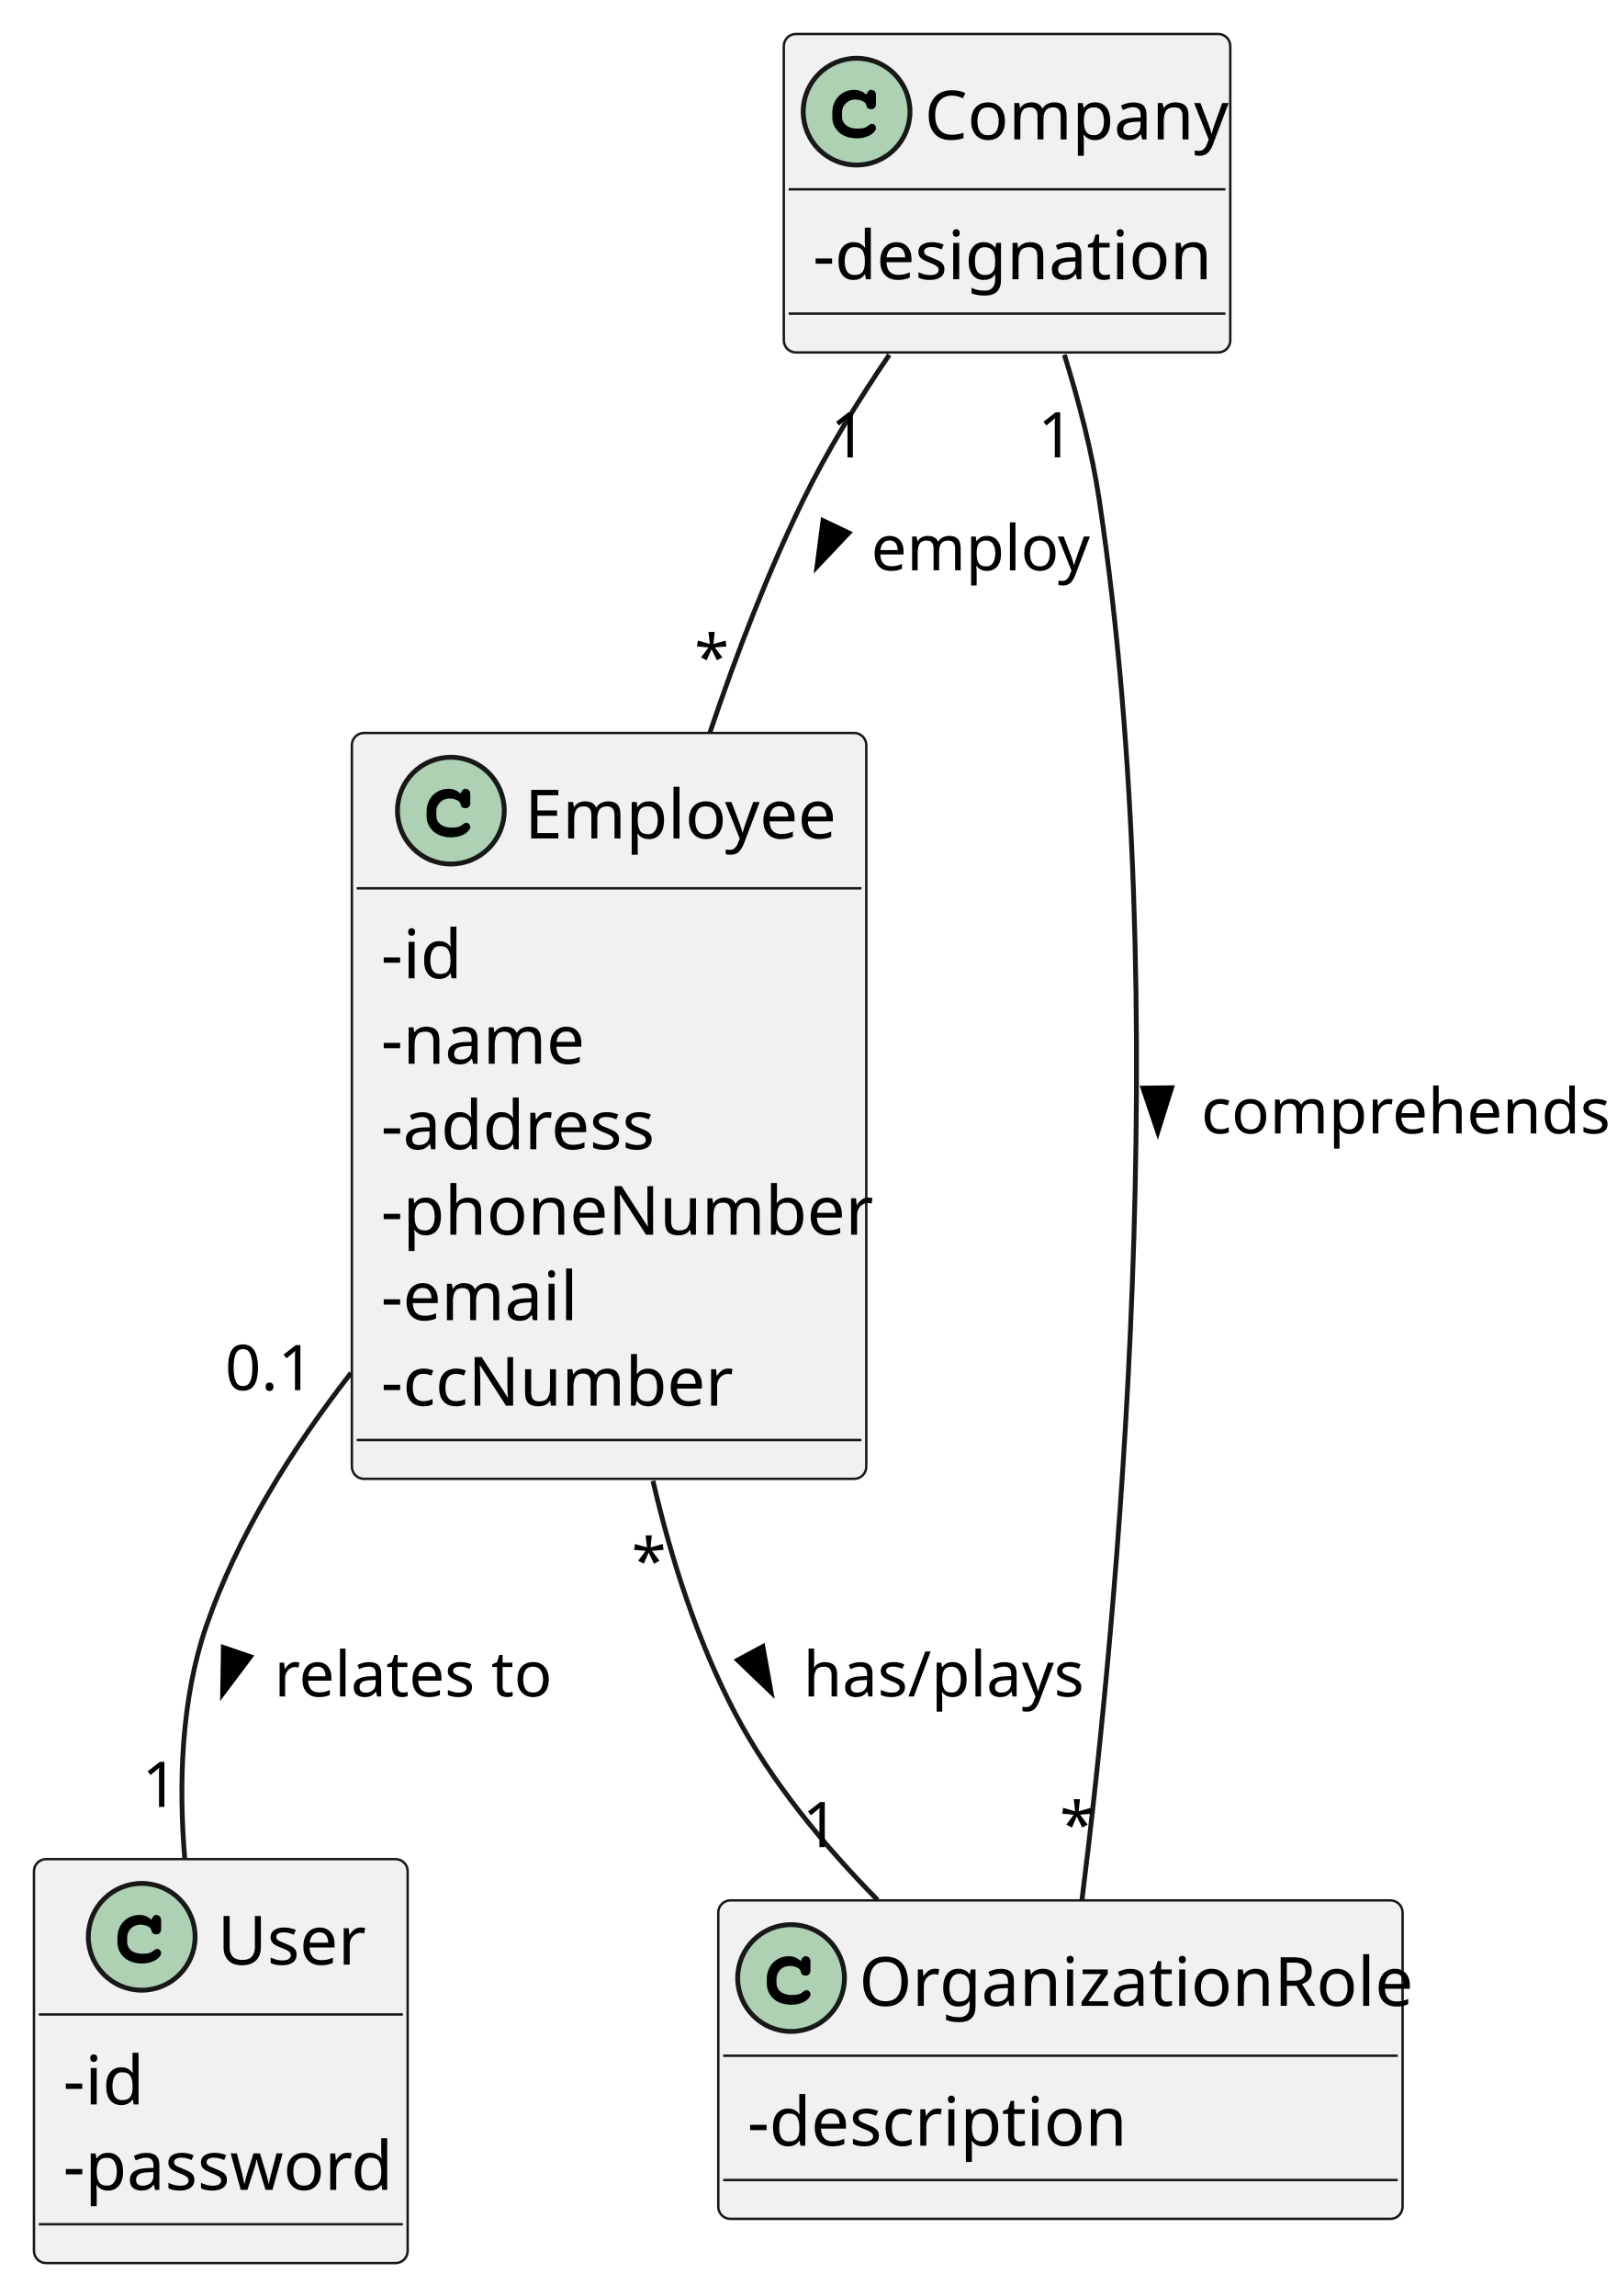
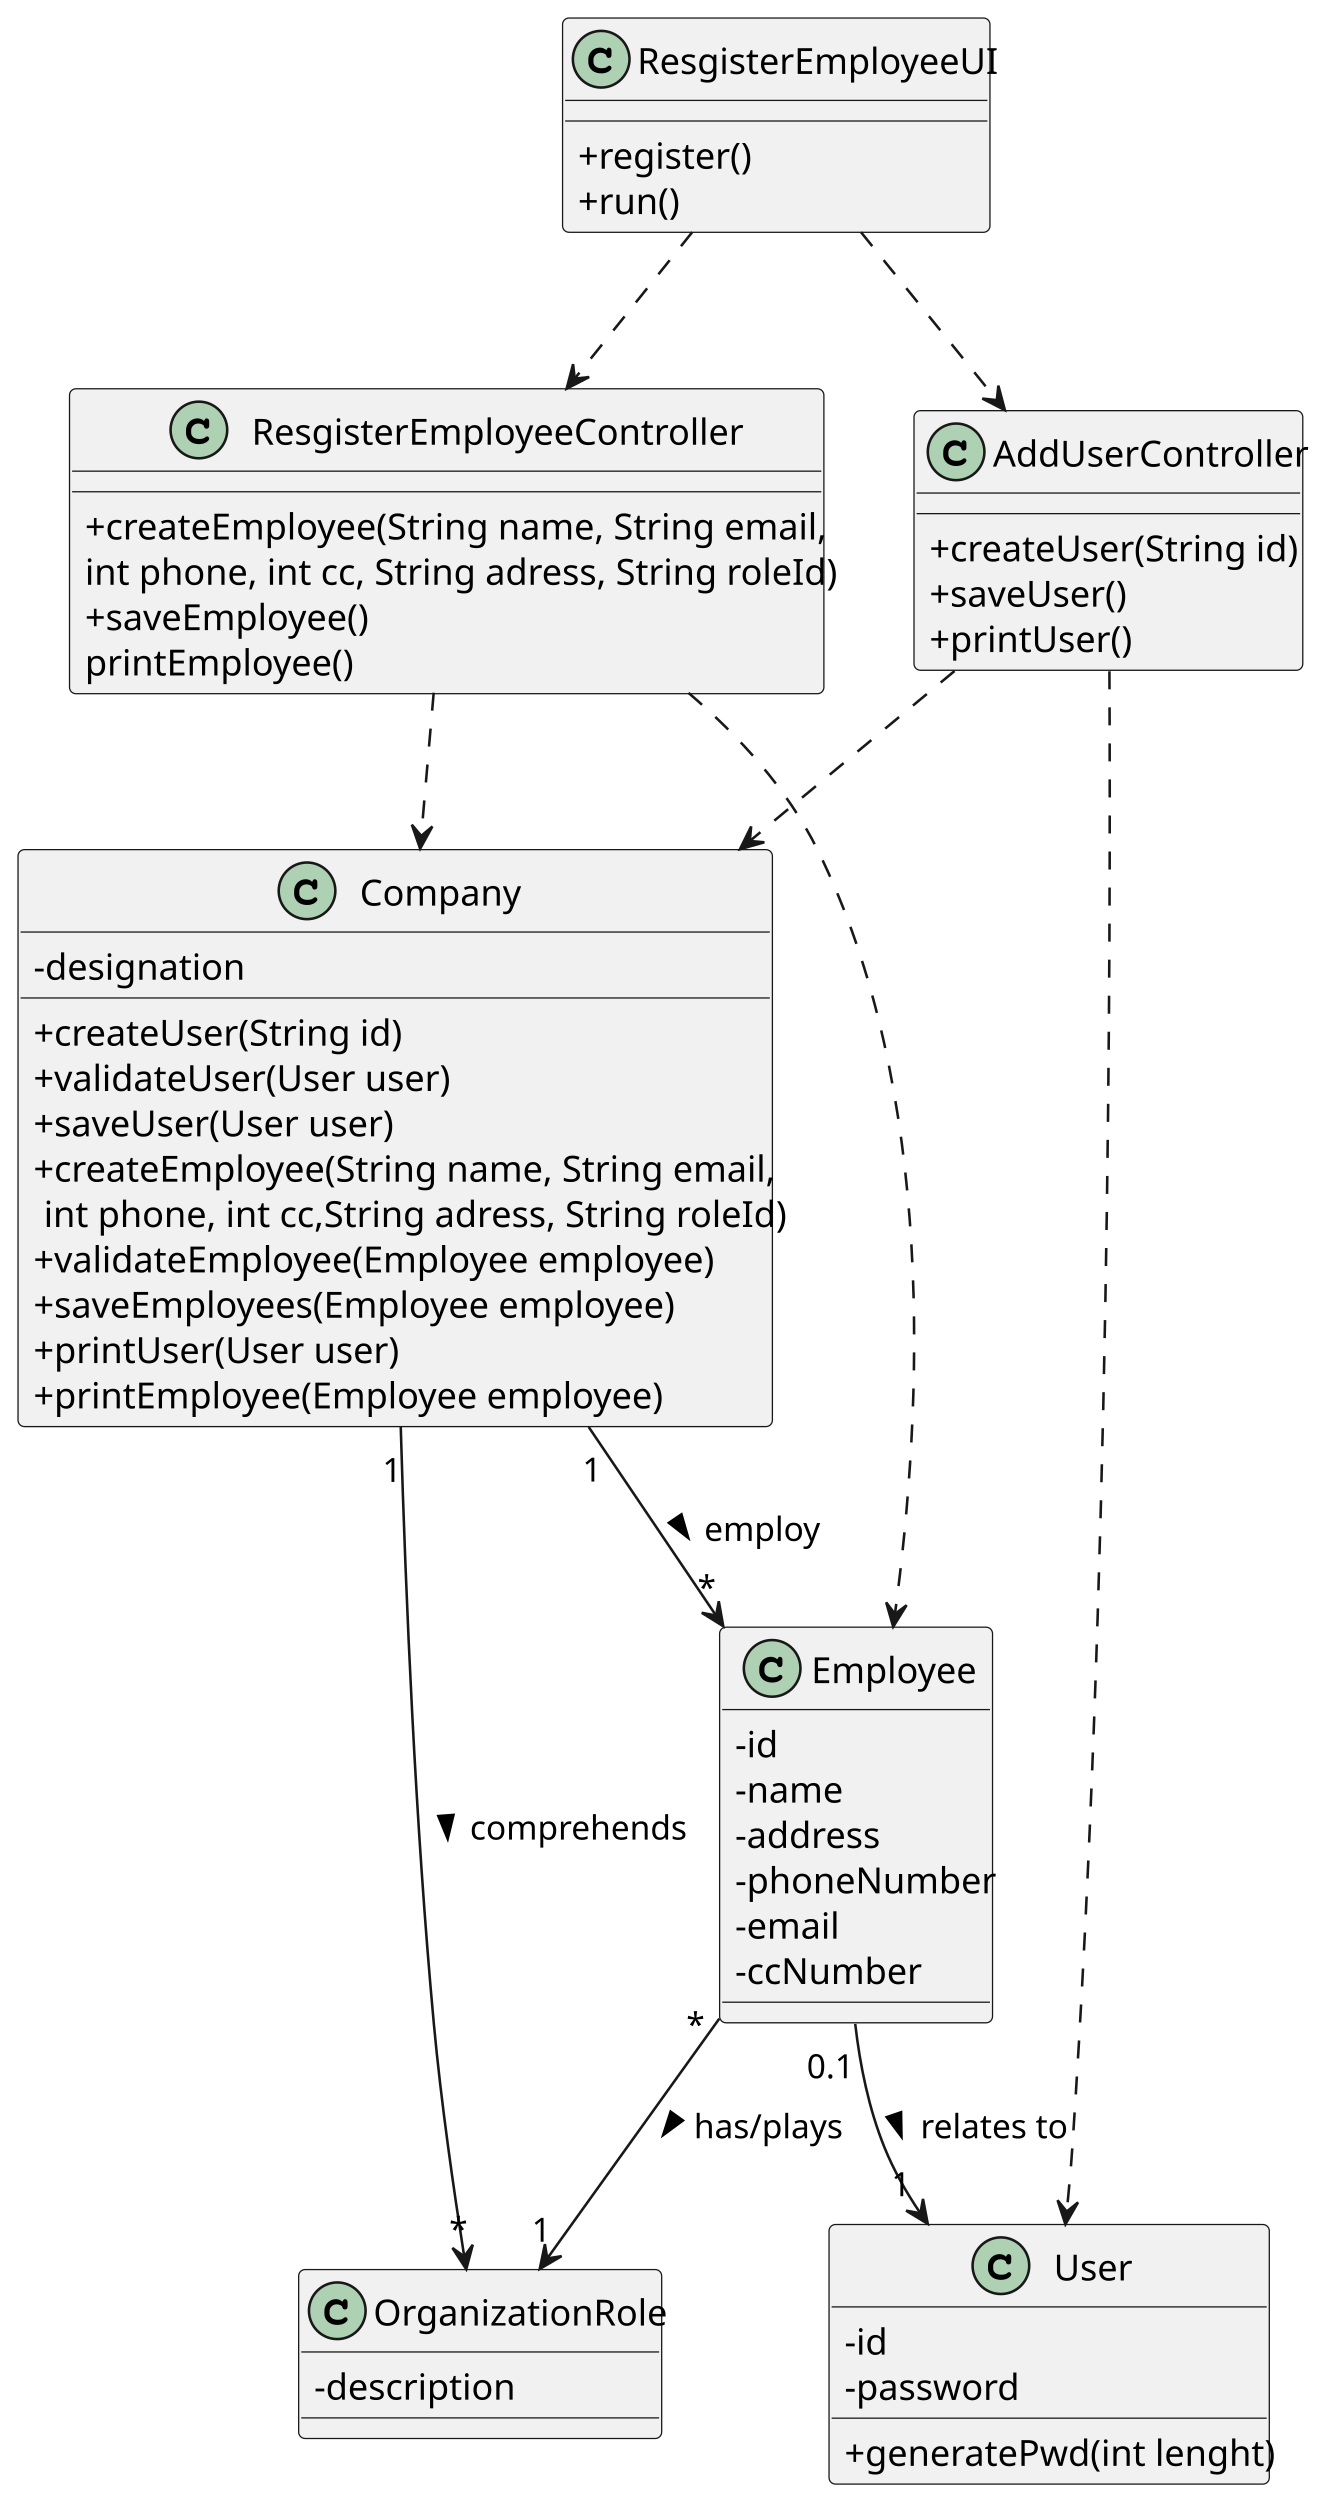
- <svg xmlns="http://www.w3.org/2000/svg" contentStyleType="text/css" height="473px" preserveAspectRatio="none" style="width:333px;height:473px;background:#FFFFFF;" version="1.1" viewBox="0 0 333 473" width="333px" zoomAndPan="magnify">
+ <svg xmlns="http://www.w3.org/2000/svg" contentStyleType="text/css" height="971px" preserveAspectRatio="none" style="width:513px;height:971px;background:#FFFFFF;" version="1.1" viewBox="0 0 513 971" width="513px" zoomAndPan="magnify">
  <defs />
  <g>
    <g id="elem_Company">
-       <rect codeLine="4" fill="#F1F1F1" height="65.609" id="Company" rx="2.5" ry="2.5" style="stroke:#181818;stroke-width:0.5;" width="92" x="161.5" y="7" />
-       <ellipse cx="176.5" cy="23" fill="#ADD1B2" rx="11" ry="11" style="stroke:#181818;stroke-width:1.0;" />
-       <path d="M178.5,19.5 Q178.703,19 178.938,18.75 Q179.172,18.5 179.438,18.5 Q179.906,18.5 180.203,18.781 Q180.5,19.062 180.5,19.719 L180.5,21.281 Q180.5,21.938 180.219,22.219 Q179.938,22.5 179.5,22.5 Q179.109,22.5 178.859,22.328 Q178.609,22.156 178.5,21.703 Q178.453,21.391 178.281,21.219 Q177.969,20.891 177.406,20.703 Q176.844,20.5 176.281,20.5 Q175.578,20.5 174.984,20.781 Q174.406,21.062 173.953,21.688 Q173.5,22.312 173.5,23.172 L173.5,24.094 Q173.5,25.125 174.344,25.812 Q175.188,26.5 176.688,26.5 Q177.578,26.5 178.203,26.297 Q178.562,26.188 178.969,25.828 Q179.234,25.625 179.375,25.562 Q179.516,25.5 179.688,25.5 Q180.016,25.5 180.25,25.766 Q180.5,26.016 180.5,26.375 Q180.5,26.719 180.156,27.125 Q179.656,27.719 178.859,28.047 Q177.812,28.5 176.531,28.5 Q175.031,28.5 173.828,27.906 Q172.859,27.438 172.172,26.422 Q171.5,25.406 171.5,24.203 L171.5,23.109 Q171.5,21.859 172.094,20.766 Q172.703,19.672 173.75,19.094 Q174.812,18.5 176,18.5 Q176.719,18.5 177.344,18.75 Q177.969,19 178.5,19.5 Z " fill="#000000" />
-       <text fill="#000000" font-family="sans-serif" font-size="14" lengthAdjust="spacing" textLength="60" x="190.5" y="28.729">Company</text>
-       <line style="stroke:#181818;stroke-width:0.5;" x1="162.5" x2="252.5" y1="39" y2="39" />
-       <text fill="#000000" font-family="sans-serif" font-size="14" lengthAdjust="spacing" textLength="78" x="167.5" y="57.533">-designation</text>
-       <line style="stroke:#181818;stroke-width:0.5;" x1="162.5" x2="252.5" y1="64.609" y2="64.609" />
+       <rect codeLine="4" fill="#F1F1F1" height="224.094" id="Company" rx="2.5" ry="2.5" style="stroke:#181818;stroke-width:0.5;" width="293" x="7" y="330" />
+       <ellipse cx="119.25" cy="346" fill="#ADD1B2" rx="11" ry="11" style="stroke:#181818;stroke-width:1.0;" />
+       <path d="M121.25,342.5 Q121.453,342 121.688,341.75 Q121.922,341.5 122.188,341.5 Q122.656,341.5 122.953,341.781 Q123.25,342.062 123.25,342.719 L123.25,344.281 Q123.25,344.938 122.969,345.219 Q122.688,345.5 122.25,345.5 Q121.859,345.5 121.609,345.328 Q121.359,345.156 121.25,344.703 Q121.203,344.391 121.031,344.219 Q120.719,343.891 120.156,343.703 Q119.594,343.5 119.031,343.5 Q118.328,343.5 117.734,343.781 Q117.156,344.062 116.703,344.688 Q116.25,345.312 116.25,346.172 L116.25,347.094 Q116.25,348.125 117.094,348.812 Q117.938,349.5 119.438,349.5 Q120.328,349.5 120.953,349.297 Q121.312,349.188 121.719,348.828 Q121.984,348.625 122.125,348.562 Q122.266,348.5 122.438,348.5 Q122.766,348.5 123,348.766 Q123.25,349.016 123.25,349.375 Q123.25,349.719 122.906,350.125 Q122.406,350.719 121.609,351.047 Q120.562,351.5 119.281,351.5 Q117.781,351.5 116.578,350.906 Q115.609,350.438 114.922,349.422 Q114.25,348.406 114.25,347.203 L114.25,346.109 Q114.25,344.859 114.844,343.766 Q115.453,342.672 116.5,342.094 Q117.562,341.5 118.75,341.5 Q119.469,341.5 120.094,341.75 Q120.719,342 121.25,342.5 Z " fill="#000000" />
+       <text fill="#000000" font-family="sans-serif" font-size="14" lengthAdjust="spacing" textLength="60" x="139.75" y="351.728">Company</text>
+       <line style="stroke:#181818;stroke-width:0.5;" x1="8" x2="299" y1="362" y2="362" />
+       <text fill="#000000" font-family="sans-serif" font-size="14" lengthAdjust="spacing" textLength="78" x="13" y="380.533">-designation</text>
+       <line style="stroke:#181818;stroke-width:0.5;" x1="8" x2="299" y1="387.609" y2="387.609" />
+       <text fill="#000000" font-family="sans-serif" font-size="14" lengthAdjust="spacing" textLength="139" x="13" y="406.143">+createUser(String id)</text>
+       <text fill="#000000" font-family="sans-serif" font-size="14" lengthAdjust="spacing" textLength="157" x="13" y="423.752">+validateUser(User user)</text>
+       <text fill="#000000" font-family="sans-serif" font-size="14" lengthAdjust="spacing" textLength="138" x="13" y="441.361">+saveUser(User user)</text>
+       <text fill="#000000" font-family="sans-serif" font-size="14" lengthAdjust="spacing" textLength="277" x="13" y="458.971">+createEmployee(String name, String email,</text>
+       <text fill="#000000" font-family="sans-serif" font-size="14" lengthAdjust="spacing" textLength="277" x="17" y="476.58">int phone, int cc,String adress, String roleId)</text>
+       <text fill="#000000" font-family="sans-serif" font-size="14" lengthAdjust="spacing" textLength="256" x="13" y="494.19">+validateEmployee(Employee employee)</text>
+       <text fill="#000000" font-family="sans-serif" font-size="14" lengthAdjust="spacing" textLength="244" x="13" y="511.799">+saveEmployees(Employee employee)</text>
+       <text fill="#000000" font-family="sans-serif" font-size="14" lengthAdjust="spacing" textLength="136" x="13" y="529.408">+printUser(User user)</text>
+       <text fill="#000000" font-family="sans-serif" font-size="14" lengthAdjust="spacing" textLength="235" x="13" y="547.018">+printEmployee(Employee employee)</text>
    </g>
    <g id="elem_Employee">
-       <rect codeLine="7" fill="#F1F1F1" height="153.656" id="Employee" rx="2.5" ry="2.5" style="stroke:#181818;stroke-width:0.5;" width="106" x="72.5" y="151" />
-       <ellipse cx="92.9" cy="167" fill="#ADD1B2" rx="11" ry="11" style="stroke:#181818;stroke-width:1.0;" />
-       <path d="M94.9,163.5 Q95.103,163 95.338,162.75 Q95.572,162.5 95.838,162.5 Q96.306,162.5 96.603,162.781 Q96.9,163.062 96.9,163.719 L96.9,165.281 Q96.9,165.938 96.619,166.219 Q96.338,166.5 95.9,166.5 Q95.509,166.5 95.259,166.328 Q95.009,166.156 94.9,165.703 Q94.853,165.391 94.681,165.219 Q94.369,164.891 93.806,164.703 Q93.244,164.5 92.681,164.5 Q91.978,164.5 91.384,164.781 Q90.806,165.062 90.353,165.688 Q89.9,166.312 89.9,167.172 L89.9,168.094 Q89.9,169.125 90.744,169.812 Q91.588,170.5 93.088,170.5 Q93.978,170.5 94.603,170.297 Q94.963,170.188 95.369,169.828 Q95.634,169.625 95.775,169.562 Q95.916,169.5 96.088,169.5 Q96.416,169.5 96.65,169.766 Q96.9,170.016 96.9,170.375 Q96.9,170.719 96.556,171.125 Q96.056,171.719 95.259,172.047 Q94.213,172.5 92.931,172.5 Q91.431,172.5 90.228,171.906 Q89.259,171.438 88.572,170.422 Q87.9,169.406 87.9,168.203 L87.9,167.109 Q87.9,165.859 88.494,164.766 Q89.103,163.672 90.15,163.094 Q91.213,162.5 92.4,162.5 Q93.119,162.5 93.744,162.75 Q94.369,163 94.9,163.5 Z " fill="#000000" />
-       <text fill="#000000" font-family="sans-serif" font-size="14" lengthAdjust="spacing" textLength="62" x="108.1" y="172.728">Employee</text>
-       <line style="stroke:#181818;stroke-width:0.5;" x1="73.5" x2="177.5" y1="183" y2="183" />
-       <text fill="#000000" font-family="sans-serif" font-size="14" lengthAdjust="spacing" textLength="16" x="78.5" y="201.533">-id</text>
-       <text fill="#000000" font-family="sans-serif" font-size="14" lengthAdjust="spacing" textLength="40" x="78.5" y="219.143">-name</text>
-       <text fill="#000000" font-family="sans-serif" font-size="14" lengthAdjust="spacing" textLength="56" x="78.5" y="236.752">-address</text>
-       <text fill="#000000" font-family="sans-serif" font-size="14" lengthAdjust="spacing" textLength="94" x="78.5" y="254.361">-phoneNumber</text>
-       <text fill="#000000" font-family="sans-serif" font-size="14" lengthAdjust="spacing" textLength="38" x="78.5" y="271.971">-email</text>
-       <text fill="#000000" font-family="sans-serif" font-size="14" lengthAdjust="spacing" textLength="68" x="78.5" y="289.58">-ccNumber</text>
-       <line style="stroke:#181818;stroke-width:0.5;" x1="73.5" x2="177.5" y1="296.656" y2="296.656" />
+       <rect codeLine="15" fill="#F1F1F1" height="153.656" id="Employee" rx="2.5" ry="2.5" style="stroke:#181818;stroke-width:0.5;" width="106" x="279.5" y="632" />
+       <ellipse cx="299.9" cy="648" fill="#ADD1B2" rx="11" ry="11" style="stroke:#181818;stroke-width:1.0;" />
+       <path d="M301.9,644.5 Q302.103,644 302.337,643.75 Q302.572,643.5 302.837,643.5 Q303.306,643.5 303.603,643.781 Q303.9,644.062 303.9,644.719 L303.9,646.281 Q303.9,646.938 303.619,647.219 Q303.337,647.5 302.9,647.5 Q302.509,647.5 302.259,647.328 Q302.009,647.156 301.9,646.703 Q301.853,646.391 301.681,646.219 Q301.369,645.891 300.806,645.703 Q300.244,645.5 299.681,645.5 Q298.978,645.5 298.384,645.781 Q297.806,646.062 297.353,646.688 Q296.9,647.312 296.9,648.172 L296.9,649.094 Q296.9,650.125 297.744,650.812 Q298.587,651.5 300.087,651.5 Q300.978,651.5 301.603,651.297 Q301.962,651.188 302.369,650.828 Q302.634,650.625 302.775,650.562 Q302.916,650.5 303.087,650.5 Q303.416,650.5 303.65,650.766 Q303.9,651.016 303.9,651.375 Q303.9,651.719 303.556,652.125 Q303.056,652.719 302.259,653.047 Q301.212,653.5 299.931,653.5 Q298.431,653.5 297.228,652.906 Q296.259,652.438 295.572,651.422 Q294.9,650.406 294.9,649.203 L294.9,648.109 Q294.9,646.859 295.494,645.766 Q296.103,644.672 297.15,644.094 Q298.212,643.5 299.4,643.5 Q300.119,643.5 300.744,643.75 Q301.369,644 301.9,644.5 Z " fill="#000000" />
+       <text fill="#000000" font-family="sans-serif" font-size="14" lengthAdjust="spacing" textLength="62" x="315.1" y="653.729">Employee</text>
+       <line style="stroke:#181818;stroke-width:0.5;" x1="280.5" x2="384.5" y1="664" y2="664" />
+       <text fill="#000000" font-family="sans-serif" font-size="14" lengthAdjust="spacing" textLength="16" x="285.5" y="682.533">-id</text>
+       <text fill="#000000" font-family="sans-serif" font-size="14" lengthAdjust="spacing" textLength="40" x="285.5" y="700.143">-name</text>
+       <text fill="#000000" font-family="sans-serif" font-size="14" lengthAdjust="spacing" textLength="56" x="285.5" y="717.752">-address</text>
+       <text fill="#000000" font-family="sans-serif" font-size="14" lengthAdjust="spacing" textLength="94" x="285.5" y="735.361">-phoneNumber</text>
+       <text fill="#000000" font-family="sans-serif" font-size="14" lengthAdjust="spacing" textLength="38" x="285.5" y="752.971">-email</text>
+       <text fill="#000000" font-family="sans-serif" font-size="14" lengthAdjust="spacing" textLength="68" x="285.5" y="770.58">-ccNumber</text>
+       <line style="stroke:#181818;stroke-width:0.5;" x1="280.5" x2="384.5" y1="777.656" y2="777.656" />
    </g>
    <g id="elem_User">
-       <rect codeLine="15" fill="#F1F1F1" height="83.219" id="User" rx="2.5" ry="2.5" style="stroke:#181818;stroke-width:0.5;" width="77" x="7" y="383" />
-       <ellipse cx="29.2" cy="399" fill="#ADD1B2" rx="11" ry="11" style="stroke:#181818;stroke-width:1.0;" />
-       <path d="M31.2,395.5 Q31.403,395 31.637,394.75 Q31.872,394.5 32.138,394.5 Q32.606,394.5 32.903,394.781 Q33.2,395.062 33.2,395.719 L33.2,397.281 Q33.2,397.938 32.919,398.219 Q32.638,398.5 32.2,398.5 Q31.809,398.5 31.559,398.328 Q31.309,398.156 31.2,397.703 Q31.153,397.391 30.981,397.219 Q30.669,396.891 30.106,396.703 Q29.544,396.5 28.981,396.5 Q28.278,396.5 27.684,396.781 Q27.106,397.062 26.653,397.688 Q26.2,398.312 26.2,399.172 L26.2,400.094 Q26.2,401.125 27.044,401.812 Q27.887,402.5 29.387,402.5 Q30.278,402.5 30.903,402.297 Q31.262,402.188 31.669,401.828 Q31.934,401.625 32.075,401.562 Q32.216,401.5 32.388,401.5 Q32.716,401.5 32.95,401.766 Q33.2,402.016 33.2,402.375 Q33.2,402.719 32.856,403.125 Q32.356,403.719 31.559,404.047 Q30.512,404.5 29.231,404.5 Q27.731,404.5 26.528,403.906 Q25.559,403.438 24.872,402.422 Q24.2,401.406 24.2,400.203 L24.2,399.109 Q24.2,397.859 24.794,396.766 Q25.403,395.672 26.45,395.094 Q27.512,394.5 28.7,394.5 Q29.419,394.5 30.044,394.75 Q30.669,395 31.2,395.5 Z " fill="#000000" />
-       <text fill="#000000" font-family="sans-serif" font-size="14" lengthAdjust="spacing" textLength="29" x="44.8" y="404.728">User</text>
-       <line style="stroke:#181818;stroke-width:0.5;" x1="8" x2="83" y1="415" y2="415" />
-       <text fill="#000000" font-family="sans-serif" font-size="14" lengthAdjust="spacing" textLength="16" x="13" y="433.533">-id</text>
-       <text fill="#000000" font-family="sans-serif" font-size="14" lengthAdjust="spacing" textLength="65" x="13" y="451.143">-password</text>
-       <line style="stroke:#181818;stroke-width:0.5;" x1="8" x2="83" y1="458.219" y2="458.219" />
+       <rect codeLine="23" fill="#F1F1F1" height="100.828" id="User" rx="2.5" ry="2.5" style="stroke:#181818;stroke-width:0.5;" width="171" x="322" y="864" />
+       <ellipse cx="388.75" cy="880" fill="#ADD1B2" rx="11" ry="11" style="stroke:#181818;stroke-width:1.0;" />
+       <path d="M390.75,876.5 Q390.953,876 391.188,875.75 Q391.422,875.5 391.688,875.5 Q392.156,875.5 392.453,875.781 Q392.75,876.062 392.75,876.719 L392.75,878.281 Q392.75,878.938 392.469,879.219 Q392.188,879.5 391.75,879.5 Q391.359,879.5 391.109,879.328 Q390.859,879.156 390.75,878.703 Q390.703,878.391 390.531,878.219 Q390.219,877.891 389.656,877.703 Q389.094,877.5 388.531,877.5 Q387.828,877.5 387.234,877.781 Q386.656,878.062 386.203,878.688 Q385.75,879.312 385.75,880.172 L385.75,881.094 Q385.75,882.125 386.594,882.812 Q387.438,883.5 388.938,883.5 Q389.828,883.5 390.453,883.297 Q390.812,883.188 391.219,882.828 Q391.484,882.625 391.625,882.562 Q391.766,882.5 391.938,882.5 Q392.266,882.5 392.5,882.766 Q392.75,883.016 392.75,883.375 Q392.75,883.719 392.406,884.125 Q391.906,884.719 391.109,885.047 Q390.062,885.5 388.781,885.5 Q387.281,885.5 386.078,884.906 Q385.109,884.438 384.422,883.422 Q383.75,882.406 383.75,881.203 L383.75,880.109 Q383.75,878.859 384.344,877.766 Q384.953,876.672 386,876.094 Q387.062,875.5 388.25,875.5 Q388.969,875.5 389.594,875.75 Q390.219,876 390.75,876.5 Z " fill="#000000" />
+       <text fill="#000000" font-family="sans-serif" font-size="14" lengthAdjust="spacing" textLength="29" x="409.25" y="885.729">User</text>
+       <line style="stroke:#181818;stroke-width:0.5;" x1="323" x2="492" y1="896" y2="896" />
+       <text fill="#000000" font-family="sans-serif" font-size="14" lengthAdjust="spacing" textLength="16" x="328" y="914.533">-id</text>
+       <text fill="#000000" font-family="sans-serif" font-size="14" lengthAdjust="spacing" textLength="65" x="328" y="932.143">-password</text>
+       <line style="stroke:#181818;stroke-width:0.5;" x1="323" x2="492" y1="939.219" y2="939.219" />
+       <text fill="#000000" font-family="sans-serif" font-size="14" lengthAdjust="spacing" textLength="159" x="328" y="957.752">+generatePwd(int lenght)</text>
    </g>
    <g id="elem_OrganizationRole">
-       <rect codeLine="19" fill="#F1F1F1" height="65.609" id="OrganizationRole" rx="2.5" ry="2.5" style="stroke:#181818;stroke-width:0.5;" width="141" x="148" y="391.5" />
-       <ellipse cx="163" cy="407.5" fill="#ADD1B2" rx="11" ry="11" style="stroke:#181818;stroke-width:1.0;" />
-       <path d="M165,404 Q165.203,403.5 165.438,403.25 Q165.672,403 165.938,403 Q166.406,403 166.703,403.281 Q167,403.562 167,404.219 L167,405.781 Q167,406.438 166.719,406.719 Q166.438,407 166,407 Q165.609,407 165.359,406.828 Q165.109,406.656 165,406.203 Q164.953,405.891 164.781,405.719 Q164.469,405.391 163.906,405.203 Q163.344,405 162.781,405 Q162.078,405 161.484,405.281 Q160.906,405.562 160.453,406.188 Q160,406.812 160,407.672 L160,408.594 Q160,409.625 160.844,410.312 Q161.688,411 163.188,411 Q164.078,411 164.703,410.797 Q165.062,410.688 165.469,410.328 Q165.734,410.125 165.875,410.062 Q166.016,410 166.188,410 Q166.516,410 166.75,410.266 Q167,410.516 167,410.875 Q167,411.219 166.656,411.625 Q166.156,412.219 165.359,412.547 Q164.312,413 163.031,413 Q161.531,413 160.328,412.406 Q159.359,411.938 158.672,410.922 Q158,409.906 158,408.703 L158,407.609 Q158,406.359 158.594,405.266 Q159.203,404.172 160.25,403.594 Q161.312,403 162.5,403 Q163.219,403 163.844,403.25 Q164.469,403.5 165,404 Z " fill="#000000" />
-       <text fill="#000000" font-family="sans-serif" font-size="14" lengthAdjust="spacing" textLength="109" x="177" y="413.228">OrganizationRole</text>
-       <line style="stroke:#181818;stroke-width:0.5;" x1="149" x2="288" y1="423.5" y2="423.5" />
-       <text fill="#000000" font-family="sans-serif" font-size="14" lengthAdjust="spacing" textLength="74" x="154" y="442.033">-description</text>
-       <line style="stroke:#181818;stroke-width:0.5;" x1="149" x2="288" y1="449.109" y2="449.109" />
+       <rect codeLine="28" fill="#F1F1F1" height="65.609" id="OrganizationRole" rx="2.5" ry="2.5" style="stroke:#181818;stroke-width:0.5;" width="141" x="116" y="881.5" />
+       <ellipse cx="131" cy="897.5" fill="#ADD1B2" rx="11" ry="11" style="stroke:#181818;stroke-width:1.0;" />
+       <path d="M133,894 Q133.203,893.5 133.438,893.25 Q133.672,893 133.938,893 Q134.406,893 134.703,893.281 Q135,893.562 135,894.219 L135,895.781 Q135,896.438 134.719,896.719 Q134.438,897 134,897 Q133.609,897 133.359,896.828 Q133.109,896.656 133,896.203 Q132.953,895.891 132.781,895.719 Q132.469,895.391 131.906,895.203 Q131.344,895 130.781,895 Q130.078,895 129.484,895.281 Q128.906,895.562 128.453,896.188 Q128,896.812 128,897.672 L128,898.594 Q128,899.625 128.844,900.312 Q129.688,901 131.188,901 Q132.078,901 132.703,900.797 Q133.062,900.688 133.469,900.328 Q133.734,900.125 133.875,900.062 Q134.016,900 134.188,900 Q134.516,900 134.75,900.266 Q135,900.516 135,900.875 Q135,901.219 134.656,901.625 Q134.156,902.219 133.359,902.547 Q132.312,903 131.031,903 Q129.531,903 128.328,902.406 Q127.359,901.938 126.672,900.922 Q126,899.906 126,898.703 L126,897.609 Q126,896.359 126.594,895.266 Q127.203,894.172 128.25,893.594 Q129.312,893 130.5,893 Q131.219,893 131.844,893.25 Q132.469,893.5 133,894 Z " fill="#000000" />
+       <text fill="#000000" font-family="sans-serif" font-size="14" lengthAdjust="spacing" textLength="109" x="145" y="903.229">OrganizationRole</text>
+       <line style="stroke:#181818;stroke-width:0.5;" x1="117" x2="256" y1="913.5" y2="913.5" />
+       <text fill="#000000" font-family="sans-serif" font-size="14" lengthAdjust="spacing" textLength="74" x="122" y="932.033">-description</text>
+       <line style="stroke:#181818;stroke-width:0.5;" x1="117" x2="256" y1="939.109" y2="939.109" />
+     </g>
+     <g id="elem_ResgisterEmployeeUI">
+       <rect codeLine="31" fill="#F1F1F1" height="83.219" id="ResgisterEmployeeUI" rx="2.5" ry="2.5" style="stroke:#181818;stroke-width:0.5;" width="166" x="218.5" y="7" />
+       <ellipse cx="233.5" cy="23" fill="#ADD1B2" rx="11" ry="11" style="stroke:#181818;stroke-width:1.0;" />
+       <path d="M235.5,19.5 Q235.703,19 235.938,18.75 Q236.172,18.5 236.438,18.5 Q236.906,18.5 237.203,18.781 Q237.5,19.062 237.5,19.719 L237.5,21.281 Q237.5,21.938 237.219,22.219 Q236.938,22.5 236.5,22.5 Q236.109,22.5 235.859,22.328 Q235.609,22.156 235.5,21.703 Q235.453,21.391 235.281,21.219 Q234.969,20.891 234.406,20.703 Q233.844,20.5 233.281,20.5 Q232.578,20.5 231.984,20.781 Q231.406,21.062 230.953,21.688 Q230.5,22.312 230.5,23.172 L230.5,24.094 Q230.5,25.125 231.344,25.812 Q232.188,26.5 233.688,26.5 Q234.578,26.5 235.203,26.297 Q235.562,26.188 235.969,25.828 Q236.234,25.625 236.375,25.562 Q236.516,25.5 236.688,25.5 Q237.016,25.5 237.25,25.766 Q237.5,26.016 237.5,26.375 Q237.5,26.719 237.156,27.125 Q236.656,27.719 235.859,28.047 Q234.812,28.5 233.531,28.5 Q232.031,28.5 230.828,27.906 Q229.859,27.438 229.172,26.422 Q228.5,25.406 228.5,24.203 L228.5,23.109 Q228.5,21.859 229.094,20.766 Q229.703,19.672 230.75,19.094 Q231.812,18.5 233,18.5 Q233.719,18.5 234.344,18.75 Q234.969,19 235.5,19.5 Z " fill="#000000" />
+       <text fill="#000000" font-family="sans-serif" font-size="14" lengthAdjust="spacing" textLength="134" x="247.5" y="28.729">ResgisterEmployeeUI</text>
+       <line style="stroke:#181818;stroke-width:0.5;" x1="219.5" x2="383.5" y1="39" y2="39" />
+       <line style="stroke:#181818;stroke-width:0.5;" x1="219.5" x2="383.5" y1="47" y2="47" />
+       <text fill="#000000" font-family="sans-serif" font-size="14" lengthAdjust="spacing" textLength="66" x="224.5" y="65.533">+register()</text>
+       <text fill="#000000" font-family="sans-serif" font-size="14" lengthAdjust="spacing" textLength="39" x="224.5" y="83.143">+run()</text>
+     </g>
+     <g id="elem_ResgisterEmployeeController">
+       <rect codeLine="35" fill="#F1F1F1" height="118.438" id="ResgisterEmployeeController" rx="2.5" ry="2.5" style="stroke:#181818;stroke-width:0.5;" width="293" x="27" y="151" />
+       <ellipse cx="77.25" cy="167" fill="#ADD1B2" rx="11" ry="11" style="stroke:#181818;stroke-width:1.0;" />
+       <path d="M79.25,163.5 Q79.453,163 79.688,162.75 Q79.922,162.5 80.188,162.5 Q80.656,162.5 80.953,162.781 Q81.25,163.062 81.25,163.719 L81.25,165.281 Q81.25,165.938 80.969,166.219 Q80.688,166.5 80.25,166.5 Q79.859,166.5 79.609,166.328 Q79.359,166.156 79.25,165.703 Q79.203,165.391 79.031,165.219 Q78.719,164.891 78.156,164.703 Q77.594,164.5 77.031,164.5 Q76.328,164.5 75.734,164.781 Q75.156,165.062 74.703,165.688 Q74.25,166.312 74.25,167.172 L74.25,168.094 Q74.25,169.125 75.094,169.812 Q75.938,170.5 77.438,170.5 Q78.328,170.5 78.953,170.297 Q79.312,170.188 79.719,169.828 Q79.984,169.625 80.125,169.562 Q80.266,169.5 80.438,169.5 Q80.766,169.5 81,169.766 Q81.25,170.016 81.25,170.375 Q81.25,170.719 80.906,171.125 Q80.406,171.719 79.609,172.047 Q78.562,172.5 77.281,172.5 Q75.781,172.5 74.578,171.906 Q73.609,171.438 72.922,170.422 Q72.25,169.406 72.25,168.203 L72.25,167.109 Q72.25,165.859 72.844,164.766 Q73.453,163.672 74.5,163.094 Q75.562,162.5 76.75,162.5 Q77.469,162.5 78.094,162.75 Q78.719,163 79.25,163.5 Z " fill="#000000" />
+       <text fill="#000000" font-family="sans-serif" font-size="14" lengthAdjust="spacing" textLength="184" x="97.75" y="172.728">ResgisterEmployeeController</text>
+       <line style="stroke:#181818;stroke-width:0.5;" x1="28" x2="319" y1="183" y2="183" />
+       <line style="stroke:#181818;stroke-width:0.5;" x1="28" x2="319" y1="191" y2="191" />
+       <text fill="#000000" font-family="sans-serif" font-size="14" lengthAdjust="spacing" textLength="277" x="33" y="209.533">+createEmployee(String name, String email,</text>
+       <text fill="#000000" font-family="sans-serif" font-size="14" lengthAdjust="spacing" textLength="281" x="33" y="227.143">int phone, int cc, String adress, String roleId)</text>
+       <text fill="#000000" font-family="sans-serif" font-size="14" lengthAdjust="spacing" textLength="110" x="33" y="244.752">+saveEmployee()</text>
+       <text fill="#000000" font-family="sans-serif" font-size="14" lengthAdjust="spacing" textLength="100" x="33" y="262.361">printEmployee()</text>
+     </g>
+     <g id="elem_AddUserController">
+       <rect codeLine="41" fill="#F1F1F1" height="100.828" id="AddUserController" rx="2.5" ry="2.5" style="stroke:#181818;stroke-width:0.5;" width="151" x="355" y="159.5" />
+       <ellipse cx="371.35" cy="175.5" fill="#ADD1B2" rx="11" ry="11" style="stroke:#181818;stroke-width:1.0;" />
+       <path d="M373.35,172 Q373.553,171.5 373.788,171.25 Q374.022,171 374.288,171 Q374.756,171 375.053,171.281 Q375.35,171.562 375.35,172.219 L375.35,173.781 Q375.35,174.438 375.069,174.719 Q374.788,175 374.35,175 Q373.959,175 373.709,174.828 Q373.459,174.656 373.35,174.203 Q373.303,173.891 373.131,173.719 Q372.819,173.391 372.256,173.203 Q371.694,173 371.131,173 Q370.428,173 369.834,173.281 Q369.256,173.562 368.803,174.188 Q368.35,174.812 368.35,175.672 L368.35,176.594 Q368.35,177.625 369.194,178.312 Q370.038,179 371.538,179 Q372.428,179 373.053,178.797 Q373.413,178.688 373.819,178.328 Q374.084,178.125 374.225,178.062 Q374.366,178 374.538,178 Q374.866,178 375.1,178.266 Q375.35,178.516 375.35,178.875 Q375.35,179.219 375.006,179.625 Q374.506,180.219 373.709,180.547 Q372.663,181 371.381,181 Q369.881,181 368.678,180.406 Q367.709,179.938 367.022,178.922 Q366.35,177.906 366.35,176.703 L366.35,175.609 Q366.35,174.359 366.944,173.266 Q367.553,172.172 368.6,171.594 Q369.663,171 370.85,171 Q371.569,171 372.194,171.25 Q372.819,171.5 373.35,172 Z " fill="#000000" />
+       <text fill="#000000" font-family="sans-serif" font-size="14" lengthAdjust="spacing" textLength="116" x="385.65" y="181.228">AddUserController</text>
+       <line style="stroke:#181818;stroke-width:0.5;" x1="356" x2="505" y1="191.5" y2="191.5" />
+       <line style="stroke:#181818;stroke-width:0.5;" x1="356" x2="505" y1="199.5" y2="199.5" />
+       <text fill="#000000" font-family="sans-serif" font-size="14" lengthAdjust="spacing" textLength="139" x="361" y="218.033">+createUser(String id)</text>
+       <text fill="#000000" font-family="sans-serif" font-size="14" lengthAdjust="spacing" textLength="77" x="361" y="235.643">+saveUser()</text>
+       <text fill="#000000" font-family="sans-serif" font-size="14" lengthAdjust="spacing" textLength="75" x="361" y="253.252">+printUser()</text>
    </g>
    <g id="link_Company_Employee">
-       <path codeLine="23" d="M183.24,73.09 C176.9,82.42 170.46,92.83 165.5,103 C158.16,118.05 151.73,134.75 146.28,150.91 " fill="none" id="Company-Employee" style="stroke:#181818;stroke-width:1.0;" />
-       <polygon fill="#000000" points="168.355,116.692,174.89,109.783,169.581,107.261,168.355,116.692" style="stroke:#000000;stroke-width:1.0;" />
-       <text fill="#000000" font-family="sans-serif" font-size="13" lengthAdjust="spacing" textLength="42" x="179.5" y="117.495">employ</text>
-       <text fill="#000000" font-family="sans-serif" font-size="13" lengthAdjust="spacing" textLength="7" x="171.122" y="94.23">1</text>
-       <text fill="#000000" font-family="sans-serif" font-size="13" lengthAdjust="spacing" textLength="5" x="143.079" y="140.063">*</text>
+       <path codeLine="47" d="M228.63,554.23 C245.21,578.77 262.45,604.3 278.02,627.35 " fill="none" id="Company-to-Employee" style="stroke:#181818;stroke-width:1.0;" />
+       <polygon fill="#181818" points="280.91,631.62,279.184,621.923,278.11,627.477,272.556,626.403,280.91,631.62" style="stroke:#181818;stroke-width:1.0;" />
+       <polygon fill="#000000" points="267.299,597.319,264.671,588.179,259.8,591.469,267.299,597.319" style="stroke:#000000;stroke-width:1.0;" />
+       <text fill="#000000" font-family="sans-serif" font-size="13" lengthAdjust="spacing" textLength="42" x="273.5" y="598.495">employ</text>
+       <text fill="#000000" font-family="sans-serif" font-size="13" lengthAdjust="spacing" textLength="7" x="226.219" y="575.436">1</text>
+       <text fill="#000000" font-family="sans-serif" font-size="13" lengthAdjust="spacing" textLength="5" x="270.924" y="621.276">*</text>
    </g>
    <g id="link_Employee_User">
-       <path codeLine="24" d="M72.33,282.84 C60.17,298.44 48.94,316.33 42.5,335 C37.29,350.11 36.8,367.55 38.07,382.94 " fill="none" id="Employee-User" style="stroke:#181818;stroke-width:1.0;" />
-       <polygon fill="#000000" points="45.881,348.906,51.59,341.3,46.029,339.397,45.881,348.906" style="stroke:#000000;stroke-width:1.0;" />
-       <text fill="#000000" font-family="sans-serif" font-size="13" lengthAdjust="spacing" textLength="54" x="56.5" y="349.495">relates to</text>
-       <text fill="#000000" font-family="sans-serif" font-size="13" lengthAdjust="spacing" textLength="18" x="46.364" y="286.381">0.1</text>
-       <text fill="#000000" font-family="sans-serif" font-size="13" lengthAdjust="spacing" textLength="7" x="29.26" y="372.238">1</text>
+       <path codeLine="48" d="M332.17,786.09 C334.03,802.32 337.48,819.07 343.5,834 C347.02,842.74 351.84,851.27 357.26,859.31 " fill="none" id="Employee-to-User" style="stroke:#181818;stroke-width:1.0;" />
+       <polygon fill="#181818" points="360.34,863.73,358.492,854.056,357.488,859.623,351.921,858.619,360.34,863.73" style="stroke:#181818;stroke-width:1.0;" />
+       <polygon fill="#000000" points="350.121,829.906,349.969,820.396,344.409,822.302,350.121,829.906" style="stroke:#000000;stroke-width:1.0;" />
+       <text fill="#000000" font-family="sans-serif" font-size="13" lengthAdjust="spacing" textLength="54" x="357.5" y="830.495">relates to</text>
+       <text fill="#000000" font-family="sans-serif" font-size="13" lengthAdjust="spacing" textLength="18" x="313.339" y="807.194">0.1</text>
+       <text fill="#000000" font-family="sans-serif" font-size="13" lengthAdjust="spacing" textLength="7" x="346.216" y="852.997">1</text>
    </g>
    <g id="link_Company_OrganizationRole">
-       <path codeLine="25" d="M219.31,73.08 C222.27,82.58 225.02,93.09 226.5,103 C242.17,207.59 230.17,333.47 222.94,391.43 " fill="none" id="Company-OrganizationRole" style="stroke:#181818;stroke-width:1.0;" />
-       <polygon fill="#000000" points="238.557,233.175,241.393,224.097,235.515,224.165,238.557,233.175" style="stroke:#000000;stroke-width:1.0;" />
-       <text fill="#000000" font-family="sans-serif" font-size="13" lengthAdjust="spacing" textLength="78" x="247.5" y="233.495">comprehends</text>
-       <text fill="#000000" font-family="sans-serif" font-size="13" lengthAdjust="spacing" textLength="7" x="213.842" y="94.218">1</text>
-       <text fill="#000000" font-family="sans-serif" font-size="13" lengthAdjust="spacing" textLength="5" x="218.34" y="380.531">*</text>
+       <path codeLine="49" d="M155.64,554.02 C157.61,621.26 161.37,708.69 168.5,786 C171.32,816.57 176.3,851.04 180.3,876.42 " fill="none" id="Company-to-OrganizationRole" style="stroke:#181818;stroke-width:1.0;" />
+       <polygon fill="#181818" points="181.09,881.37,183.627,871.854,180.305,876.432,175.727,873.11,181.09,881.37" style="stroke:#181818;stroke-width:1.0;" />
+       <polygon fill="#000000" points="173.881,714.161,176.122,704.918,170.261,705.367,173.881,714.161" style="stroke:#000000;stroke-width:1.0;" />
+       <text fill="#000000" font-family="sans-serif" font-size="13" lengthAdjust="spacing" textLength="78" x="182.5" y="714.495">comprehends</text>
+       <text fill="#000000" font-family="sans-serif" font-size="13" lengthAdjust="spacing" textLength="7" x="148.549" y="575.588">1</text>
+       <text fill="#000000" font-family="sans-serif" font-size="13" lengthAdjust="spacing" textLength="5" x="174.459" y="870.459">*</text>
    </g>
    <g id="link_Employee_OrganizationRole">
-       <path codeLine="26" d="M134.54,305.07 C138.36,321.48 143.78,338.3 151.5,353 C158.88,367.05 169.87,380.29 180.83,391.42 " fill="none" id="Employee-OrganizationRole" style="stroke:#181818;stroke-width:1.0;" />
-       <polygon fill="#000000" points="158.862,348.582,157.179,339.222,151.999,341.999,158.862,348.582" style="stroke:#000000;stroke-width:1.0;" />
-       <text fill="#000000" font-family="sans-serif" font-size="13" lengthAdjust="spacing" textLength="56" x="165.5" y="349.495">has/plays</text>
-       <text fill="#000000" font-family="sans-serif" font-size="13" lengthAdjust="spacing" textLength="5" x="130.123" y="326.173">*</text>
-       <text fill="#000000" font-family="sans-serif" font-size="13" lengthAdjust="spacing" textLength="7" x="165.339" y="380.519">1</text>
+       <path codeLine="50" d="M279.38,784.04 C256.72,815.63 231.29,851.07 212.78,876.87 " fill="none" id="Employee-to-OrganizationRole" style="stroke:#181818;stroke-width:1.0;" />
+       <polygon fill="#181818" points="209.64,881.25,218.139,876.274,212.557,877.189,211.642,871.607,209.64,881.25" style="stroke:#181818;stroke-width:1.0;" />
+       <polygon fill="#000000" points="257.585,829.238,265.246,823.602,260.47,820.176,257.585,829.238" style="stroke:#000000;stroke-width:1.0;" />
+       <text fill="#000000" font-family="sans-serif" font-size="13" lengthAdjust="spacing" textLength="56" x="269.5" y="830.495">has/plays</text>
+       <text fill="#000000" font-family="sans-serif" font-size="13" lengthAdjust="spacing" textLength="5" x="266.558" y="791.011">*</text>
+       <text fill="#000000" font-family="sans-serif" font-size="13" lengthAdjust="spacing" textLength="7" x="206.507" y="870.697">1</text>
+     </g>
+     <g id="link_ResgisterEmployeeController_Company">
+       <path codeLine="51" d="M168.45,269.04 C166.98,285.95 165.32,305.05 163.65,324.22 " fill="none" id="ResgisterEmployeeController-to-Company" style="stroke:#181818;stroke-width:1.0;stroke-dasharray:7.0,7.0;" />
+       <polygon fill="#181818" points="163.18,329.63,167.936,321.006,163.608,324.648,159.965,320.32,163.18,329.63" style="stroke:#181818;stroke-width:1.0;" />
+     </g>
+     <g id="link_ResgisterEmployeeUI_ResgisterEmployeeController">
+       <path codeLine="52" d="M268.87,90.16 C255.1,107.32 238.75,127.69 223.51,146.68 " fill="none" id="ResgisterEmployeeUI-to-ResgisterEmployeeController" style="stroke:#181818;stroke-width:1.0;stroke-dasharray:7.0,7.0;" />
+       <polygon fill="#181818" points="220.08,150.96,228.832,146.443,223.209,147.06,222.591,141.437,220.08,150.96" style="stroke:#181818;stroke-width:1.0;" />
+     </g>
+     <g id="link_ResgisterEmployeeUI_AddUserController">
+       <path codeLine="53" d="M334.39,90.16 C350.41,109.97 369.89,134.06 387.11,155.35 " fill="none" id="ResgisterEmployeeUI-to-AddUserController" style="stroke:#181818;stroke-width:1.0;stroke-dasharray:7.0,7.0;" />
+       <polygon fill="#181818" points="390.3,159.3,387.767,149.782,387.163,155.407,381.538,154.802,390.3,159.3" style="stroke:#181818;stroke-width:1.0;" />
+     </g>
+     <g id="link_AddUserController_Company">
+       <path codeLine="54" d="M370.74,260.62 C347.32,280.07 319.4,303.25 291.51,326.41 " fill="none" id="AddUserController-to-Company" style="stroke:#181818;stroke-width:1.0;stroke-dasharray:7.0,7.0;" />
+       <polygon fill="#181818" points="287.39,329.83,296.866,327.145,291.232,326.63,291.747,320.997,287.39,329.83" style="stroke:#181818;stroke-width:1.0;" />
+     </g>
+     <g id="link_AddUserController_User">
+       <path codeLine="55" d="M430.9,260.73 C431.43,366.41 430.91,621.09 416.5,834 C415.96,842.03 415.2,850.51 414.35,858.8 " fill="none" id="AddUserController-to-User" style="stroke:#181818;stroke-width:1.0;stroke-dasharray:7.0,7.0;" />
+       <polygon fill="#181818" points="413.81,863.94,418.715,855.399,414.325,858.966,410.757,854.576,413.81,863.94" style="stroke:#181818;stroke-width:1.0;" />
+     </g>
+     <g id="link_ResgisterEmployeeController_Employee">
+       <path codeLine="56" d="M267.4,269.11 C287.37,286.16 305.91,306.61 317.5,330 C363.85,423.58 358.41,546.74 347.63,626.63 " fill="none" id="ResgisterEmployeeController-to-Employee" style="stroke:#181818;stroke-width:1.0;stroke-dasharray:7.0,7.0;" />
+       <polygon fill="#181818" points="346.92,631.83,352.119,623.465,347.607,626.877,344.195,622.366,346.92,631.83" style="stroke:#181818;stroke-width:1.0;" />
    </g>
  </g>
</svg>
